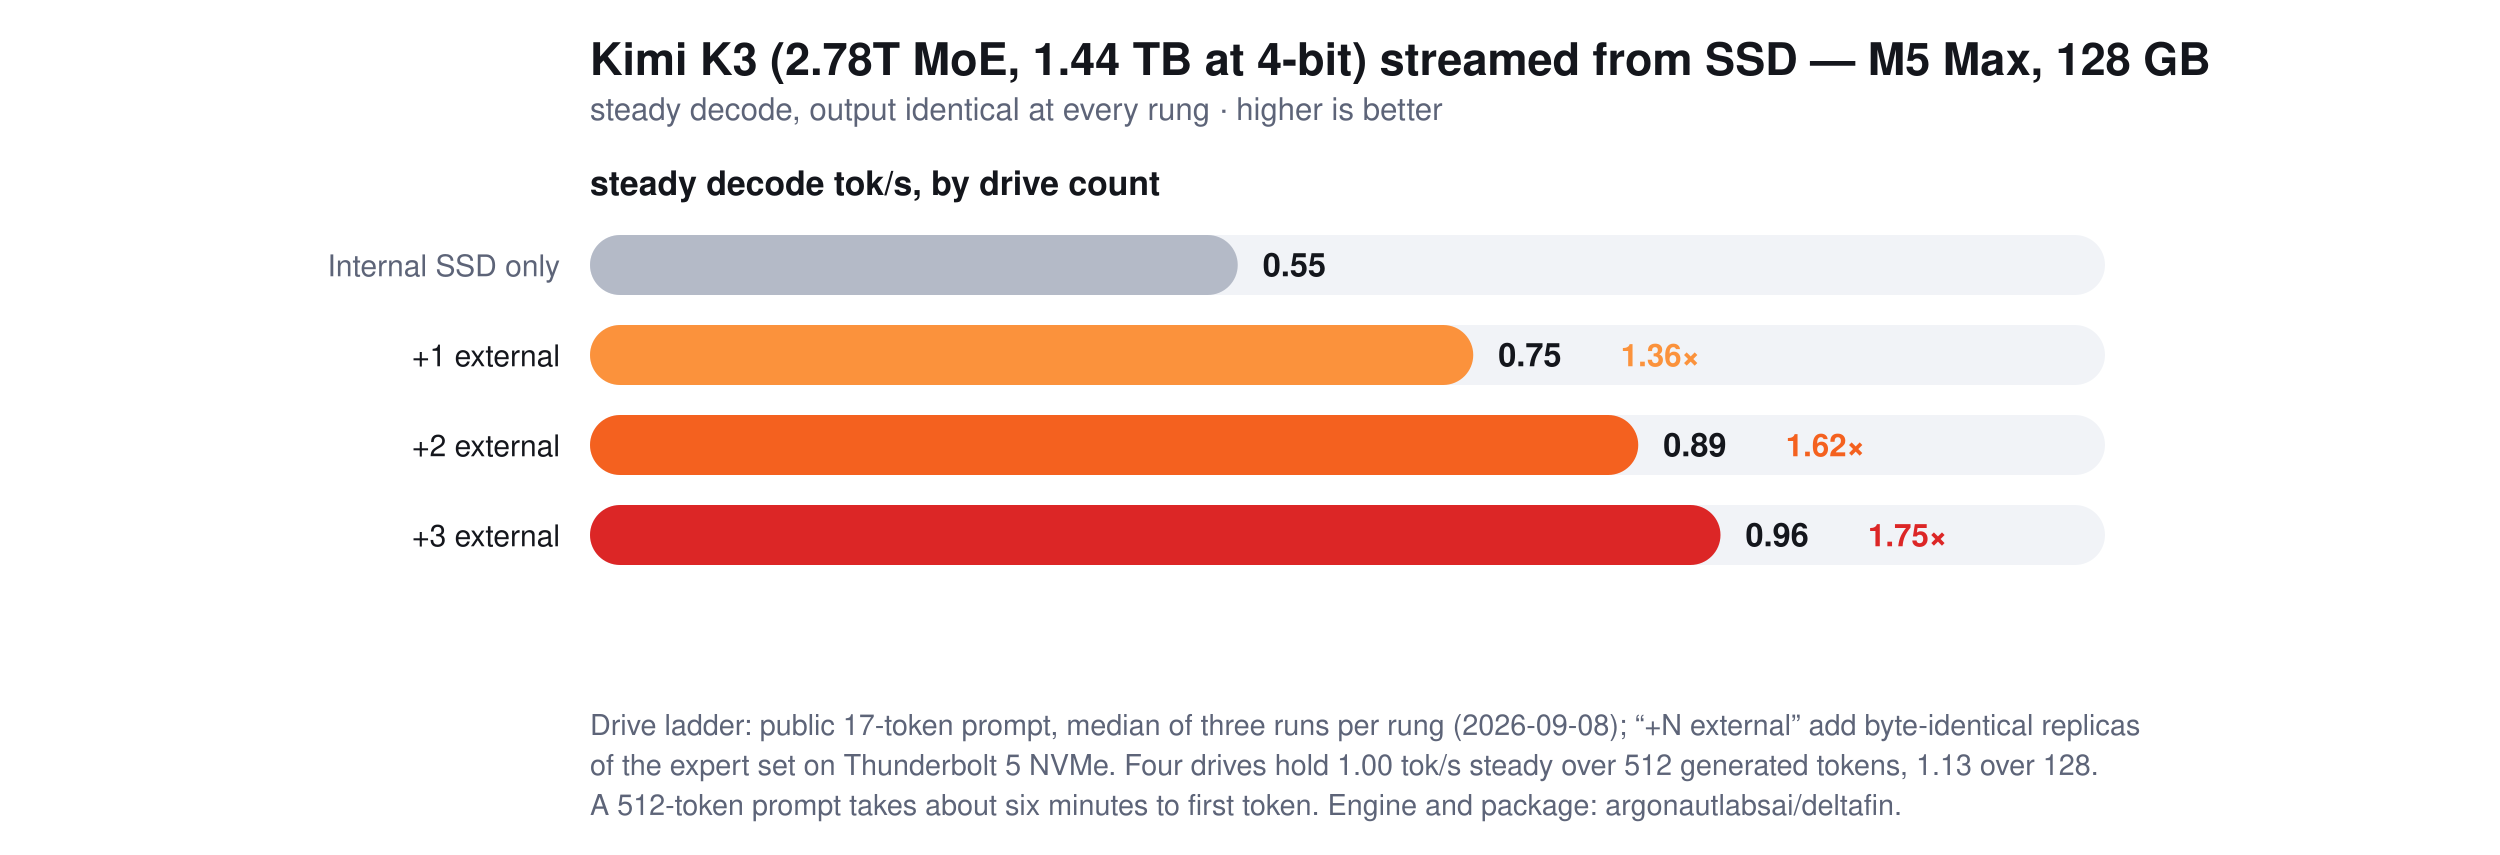
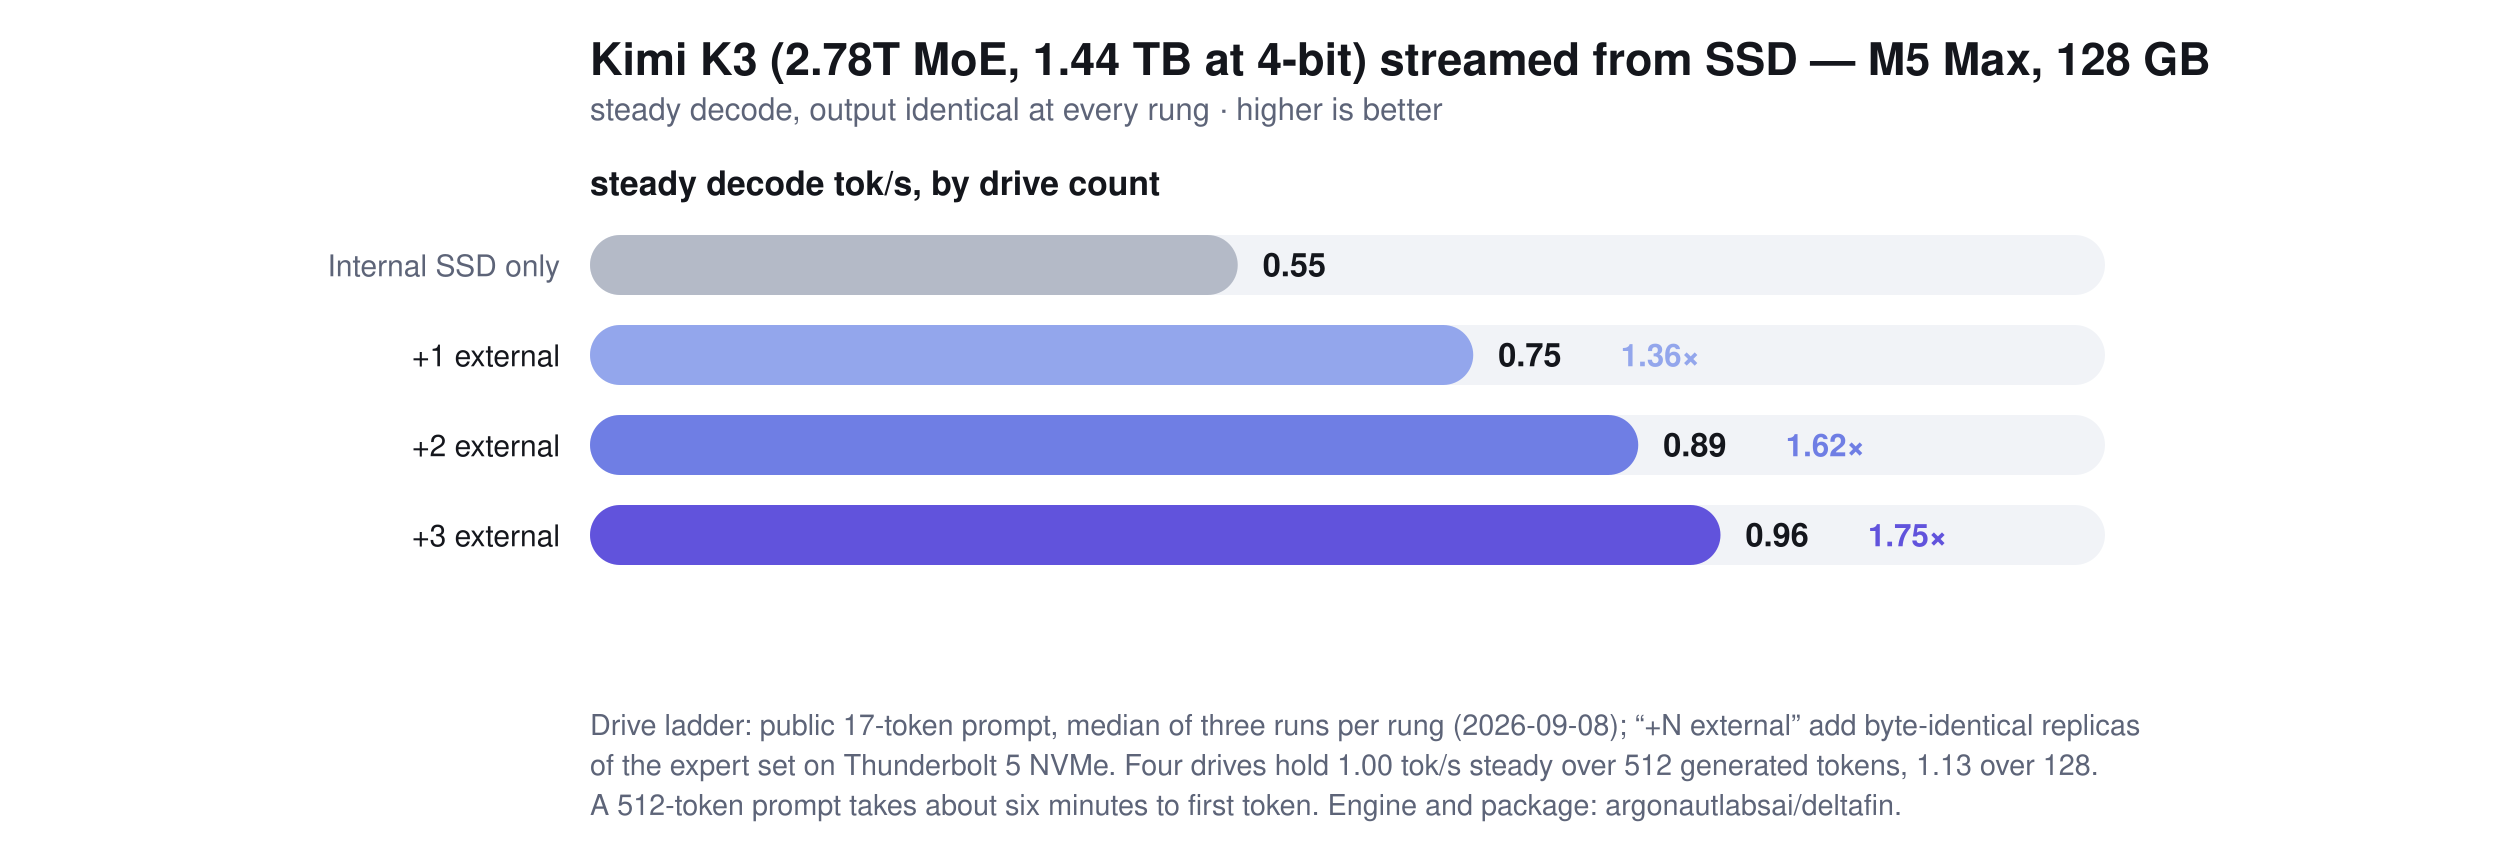
<svg xmlns="http://www.w3.org/2000/svg" viewBox="0 0 1000 342" width="1000" height="342" font-family="-apple-system,BlinkMacSystemFont,Segoe UI,Helvetica,Arial,sans-serif">
  <rect width="1000" height="342" fill="#ffffff" />
  <text x="236" y="30" font-size="18" font-weight="700" fill="#14161c">Kimi K3 (2.78T MoE, 1.44 TB at 4-bit) streamed from SSD — M5 Max, 128 GB</text>
  <text x="236" y="48" font-size="12.5" fill="#5d6478">steady decode, output identical at every rung · higher is better</text>
  <text x="236" y="78" font-size="13.5" font-weight="700" fill="#14161c">steady decode tok/s, by drive count</text>
  <text x="224" y="110.5" font-size="12" text-anchor="end" fill="#5d6478">Internal SSD only</text>
  <rect x="236" y="94" width="606.0" height="24" rx="12.0" fill="#f1f3f7" />
  <rect x="236" y="94" width="259.1" height="24" rx="12.0" fill="#b4bac7" />
  <text x="505.1" y="110.5" font-size="13" font-weight="700" fill="#14161c">0.55</text>
  <text x="224" y="146.5" font-size="12" text-anchor="end" fill="#14161c">+1 external</text>
  <rect x="236" y="130" width="606.0" height="24" rx="12.0" fill="#f1f3f7" />
-   <rect x="236" y="130" width="353.3" height="24" rx="12.0" fill="#fb923c" />
+   <rect x="236" y="130" width="353.3" height="24" rx="12.0" fill="#93a6ec" />
  <text x="599.3" y="146.5" font-size="13" font-weight="700" fill="#14161c">0.75</text>
-   <text x="648.3" y="146.5" font-size="12.5" font-weight="600" fill="#fb923c">1.36×</text>
+   <text x="648.3" y="146.5" font-size="12.5" font-weight="600" fill="#93a6ec">1.36×</text>
  <text x="224" y="182.5" font-size="12" text-anchor="end" fill="#14161c">+2 external</text>
  <rect x="236" y="166" width="606.0" height="24" rx="12.0" fill="#f1f3f7" />
-   <rect x="236" y="166" width="419.3" height="24" rx="12.0" fill="#f4611f" />
+   <rect x="236" y="166" width="419.3" height="24" rx="12.0" fill="#6f7ee4" />
  <text x="665.3" y="182.5" font-size="13" font-weight="700" fill="#14161c">0.89</text>
-   <text x="714.3" y="182.5" font-size="12.5" font-weight="600" fill="#f4611f">1.62×</text>
+   <text x="714.3" y="182.5" font-size="12.5" font-weight="600" fill="#6f7ee4">1.62×</text>
  <text x="224" y="218.5" font-size="12" text-anchor="end" fill="#14161c">+3 external</text>
  <rect x="236" y="202" width="606.0" height="24" rx="12.0" fill="#f1f3f7" />
-   <rect x="236" y="202" width="452.2" height="24" rx="12.0" fill="#dc2626" />
+   <rect x="236" y="202" width="452.2" height="24" rx="12.0" fill="#6153dc" />
  <text x="698.2" y="218.5" font-size="13" font-weight="700" fill="#14161c">0.96</text>
-   <text x="747.2" y="218.5" font-size="12.5" font-weight="600" fill="#dc2626">1.75×</text>
+   <text x="747.2" y="218.5" font-size="12.5" font-weight="600" fill="#6153dc">1.75×</text>
  <text x="236" y="294" font-size="11.5" fill="#5d6478">Drive ladder: public 17-token prompt, median of three runs per rung (2026-09-08); “+N external” add byte-identical replicas</text>
  <text x="236" y="310" font-size="11.5" fill="#5d6478">of the expert set on Thunderbolt 5 NVMe. Four drives hold 1.00 tok/s steady over 512 generated tokens, 1.13 over 128.</text>
  <text x="236" y="326" font-size="11.5" fill="#5d6478">A 512-token prompt takes about six minutes to first token. Engine and package: argonautlabsai/deltafin.</text>
</svg>
